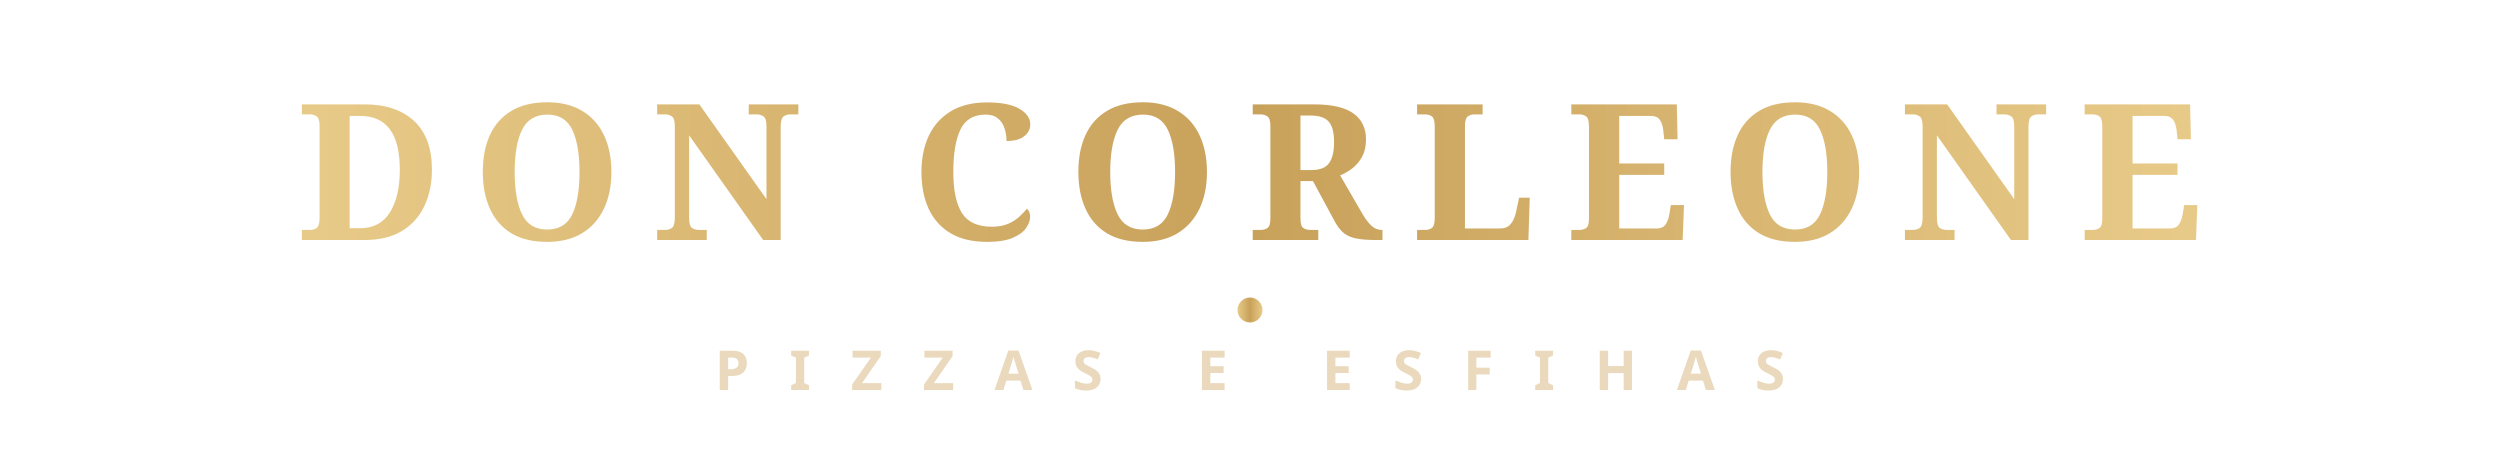
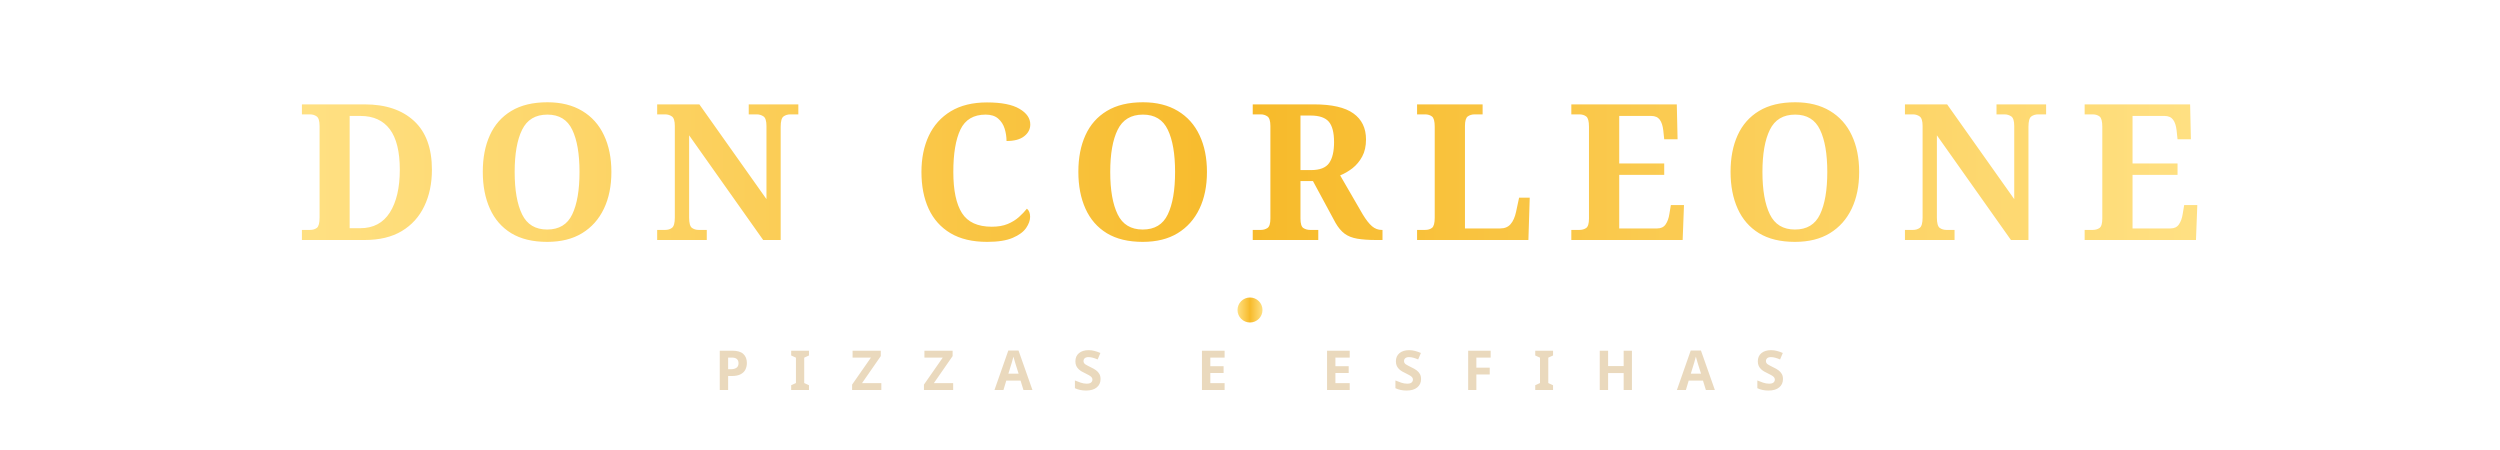
<svg xmlns="http://www.w3.org/2000/svg" viewBox="0 0 500 90" width="500" height="90">
  <defs>
    <linearGradient id="wordmarkGold" x1="0%" y1="0%" x2="100%" y2="0%">
-       <stop offset="0%" stop-color="#E8CA88" />
-       <stop offset="50%" stop-color="#C8A15A" />
-       <stop offset="100%" stop-color="#E8CA88" />
+       <stop offset="0%" stop-color="#FFE082" />
+       <stop offset="50%" stop-color="#F7BA2A" />
+       <stop offset="100%" stop-color="#FFE082" />
    </linearGradient>
  </defs>
  <text x="250" y="48" font-family="'Cinzel', 'Playfair Display', 'Cormorant Garamond', Georgia, serif" font-size="38" font-weight="700" fill="url(#wordmarkGold)" text-anchor="middle" letter-spacing="6">
    DON CORLEONE
  </text>
  <line x1="80" y1="62" x2="200" y2="62" stroke="url(#wordmarkGold)" stroke-width="0.8" opacity="0.6" />
  <circle cx="250" cy="62" r="2.5" fill="url(#wordmarkGold)" />
  <line x1="300" y1="62" x2="420" y2="62" stroke="url(#wordmarkGold)" stroke-width="0.8" opacity="0.6" />
  <text x="250" y="78" font-family="'Manrope', 'DM Sans', sans-serif" font-size="11" font-weight="600" fill="#EAD9BD" text-anchor="middle" letter-spacing="8">
    PIZZAS E ESFIHAS
  </text>
</svg>
